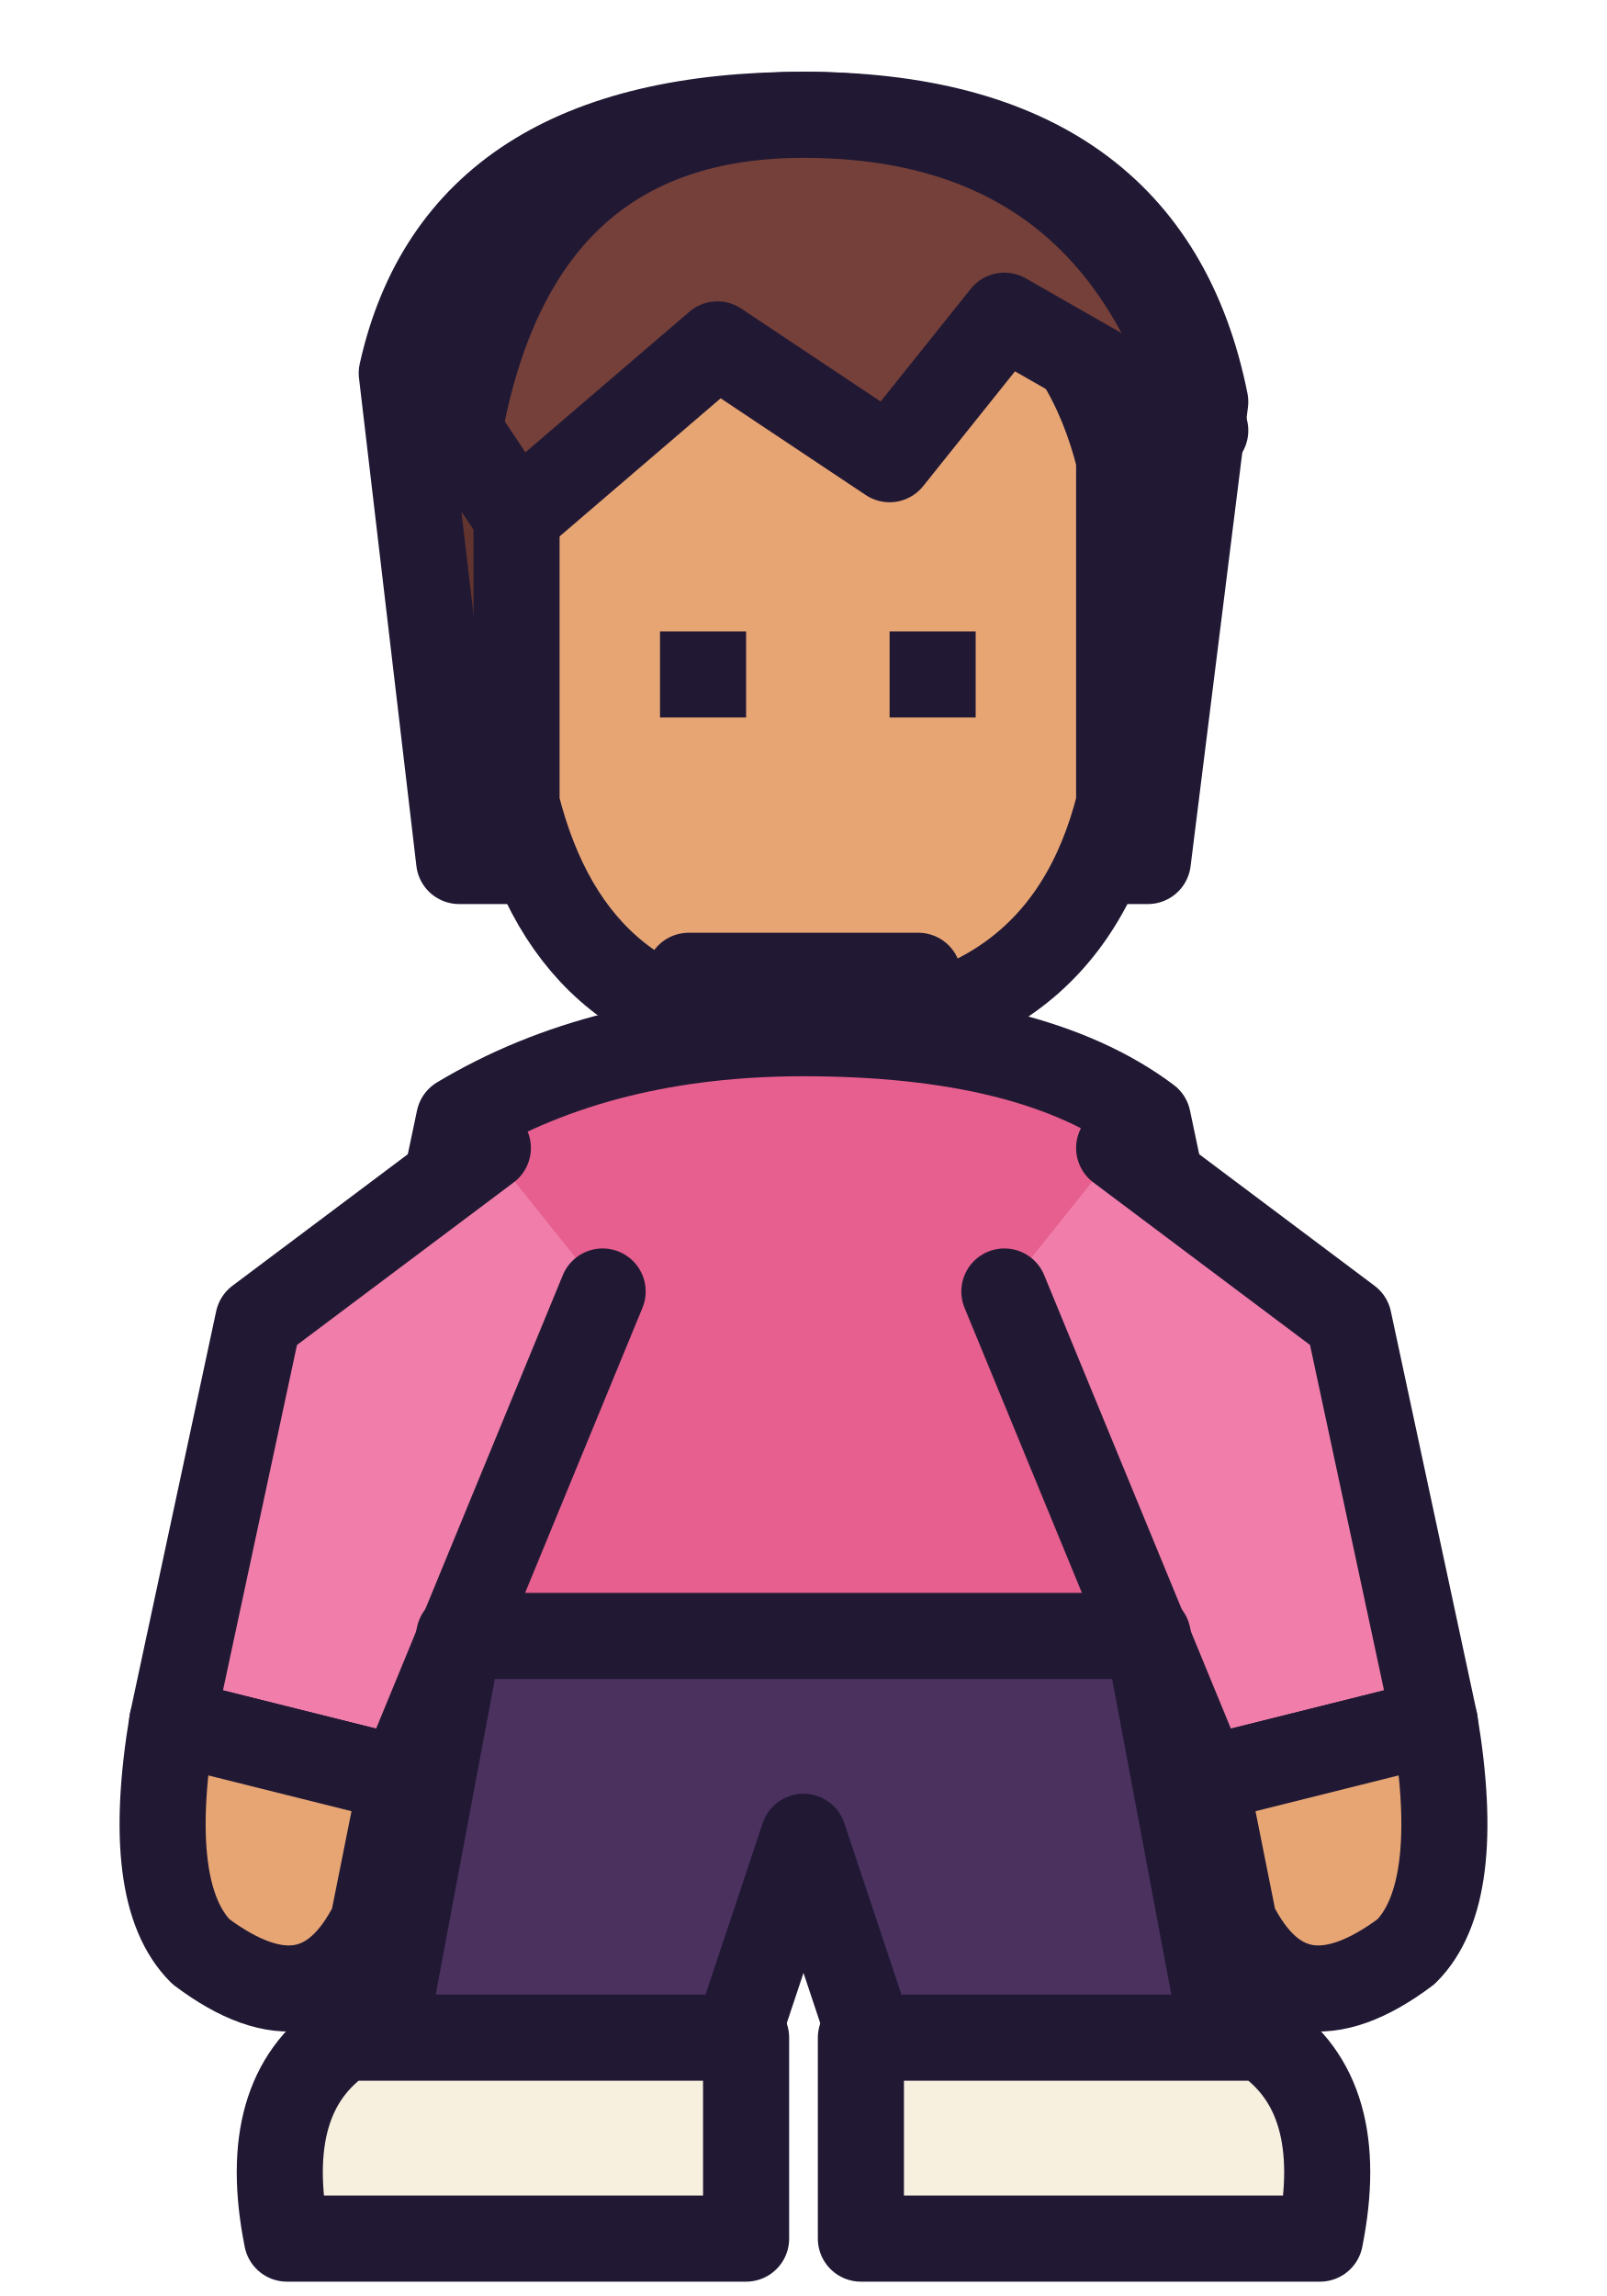
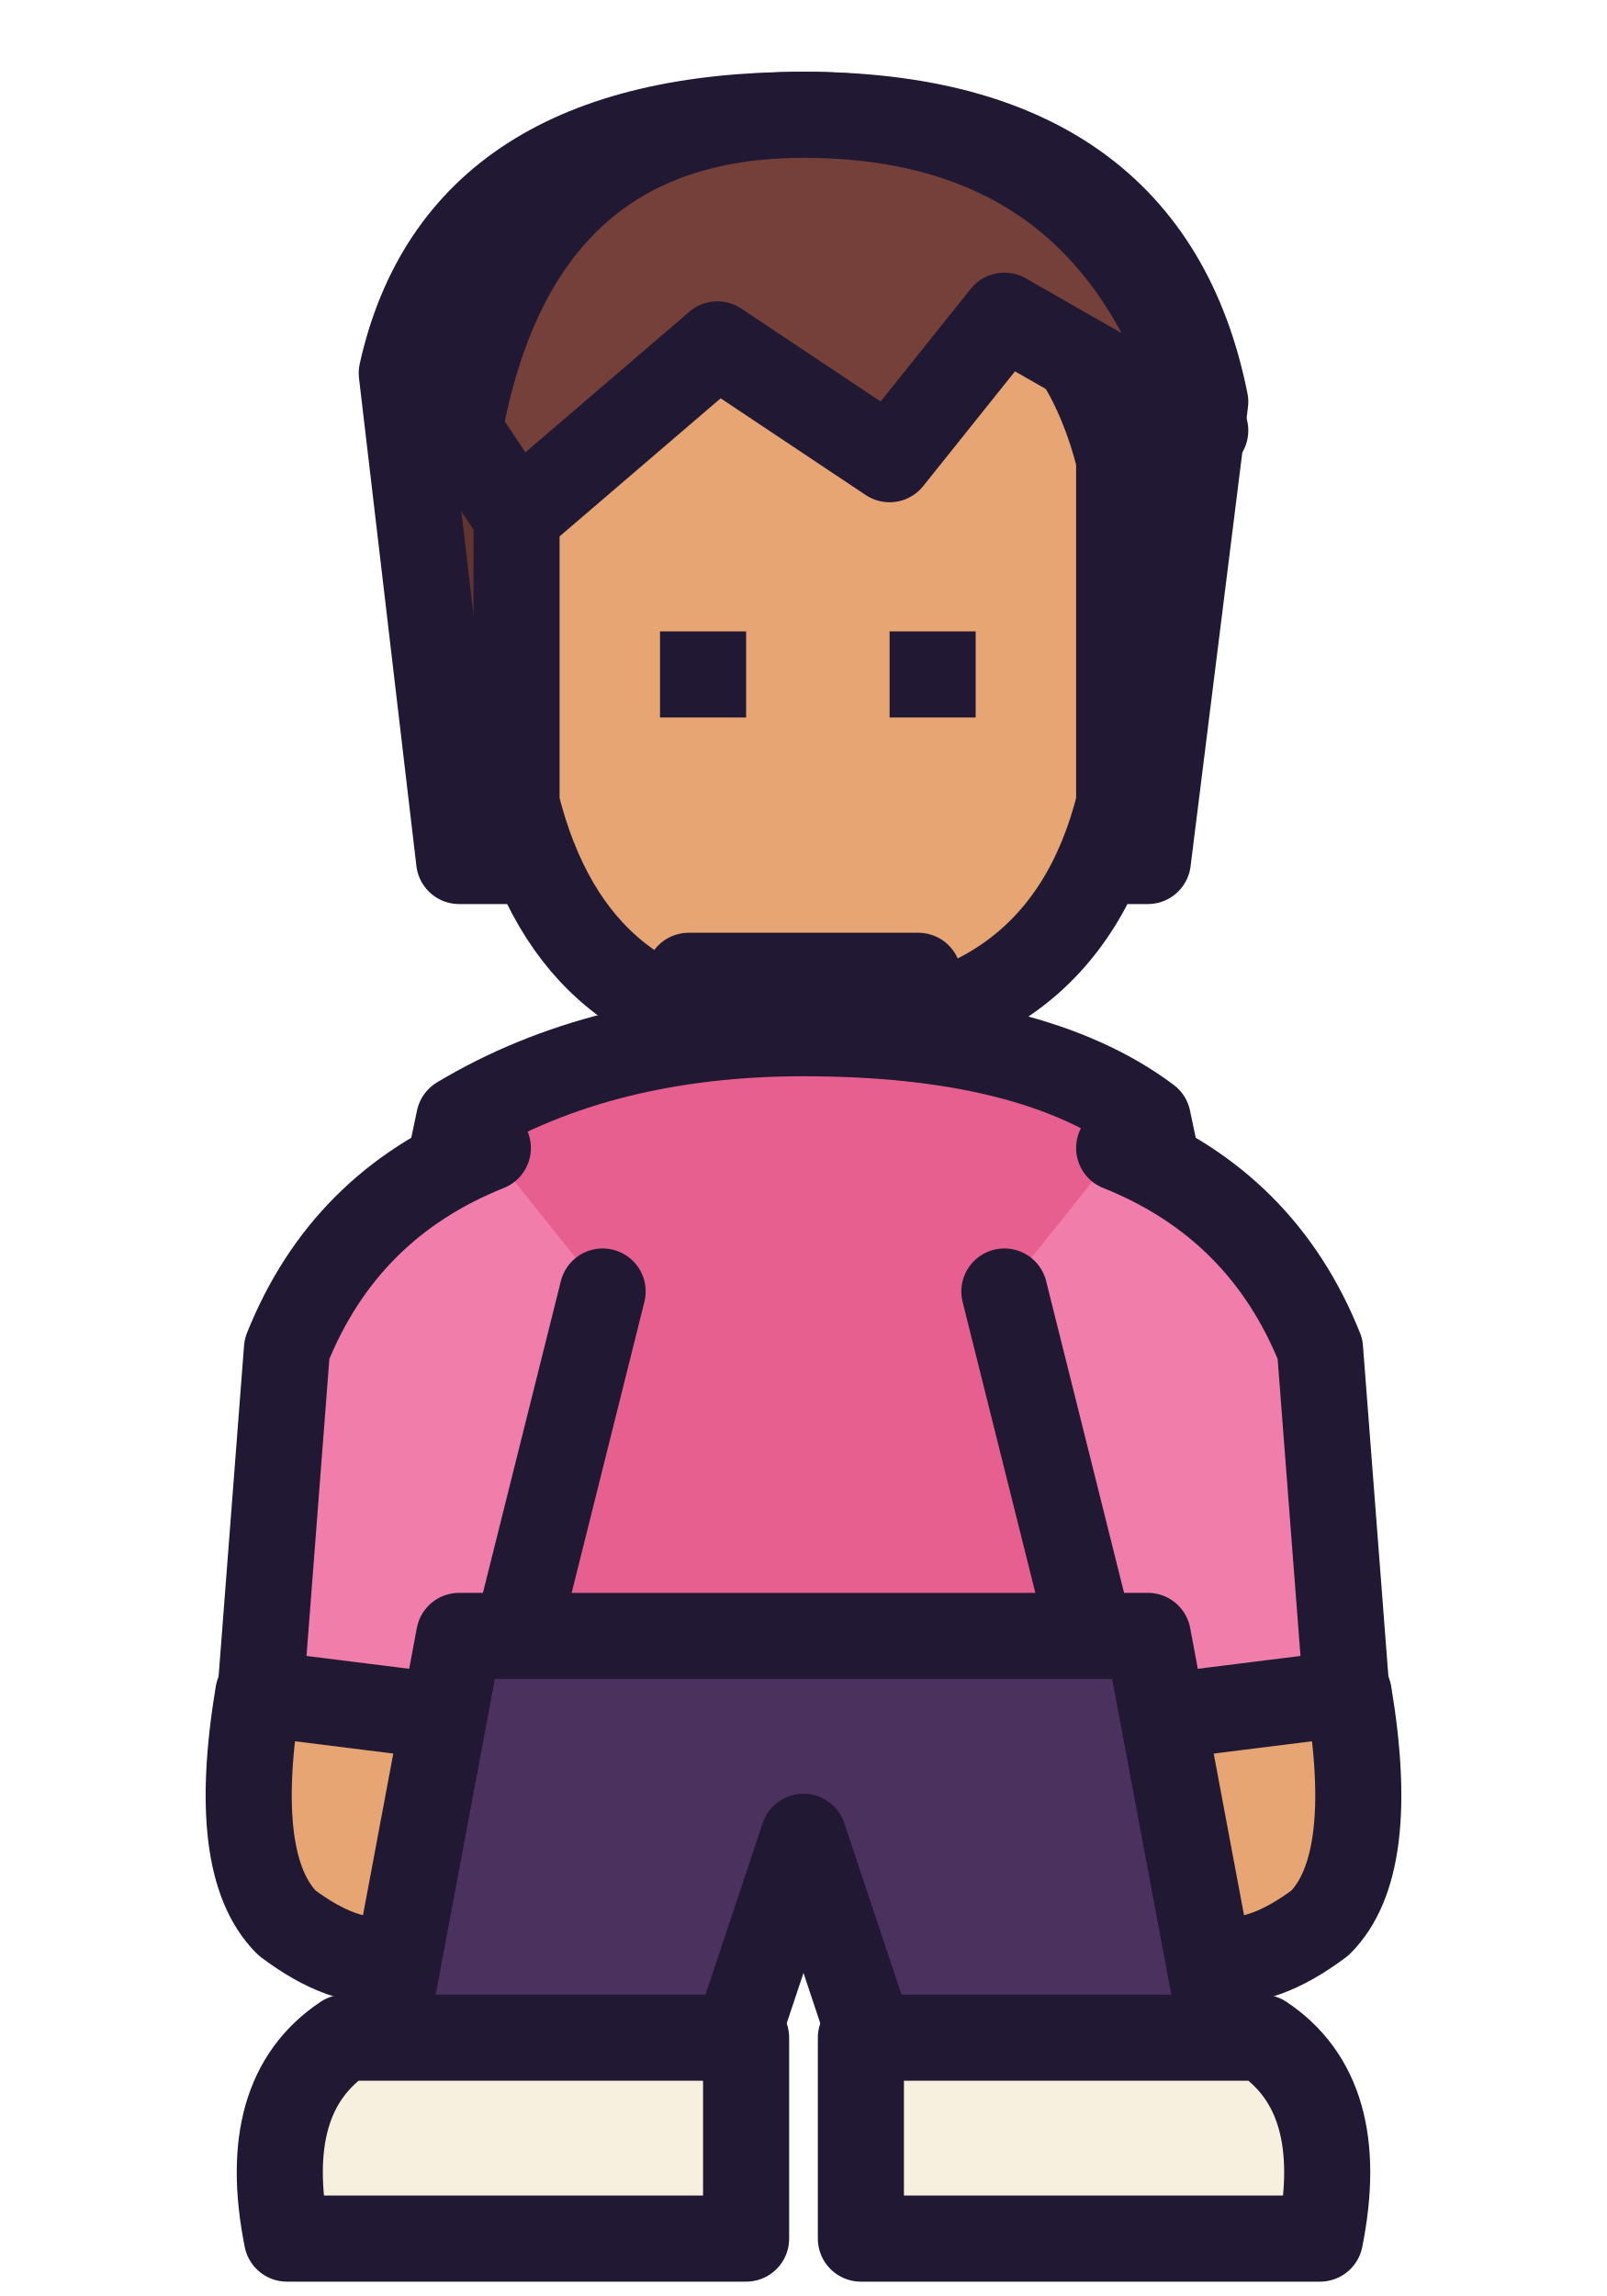
<svg xmlns="http://www.w3.org/2000/svg" width="56" height="80" viewBox="0 0 56 80">
  <g stroke="#211934" stroke-width="3" stroke-linecap="round" stroke-linejoin="round">
    <path fill="#62342f" d="M14 13Q16 4 28 4t14 10l-2 16H16z" />
    <path fill="#e7a574" d="M18 15q2-7 10-7 9 0 11 8v12q-2 8-11 8-8 0-10-8z" />
    <path fill="#754039" d="M16 15q2-11 12-11 11 0 14 11l-7-4-4 5-6-4-7 6z" />
    <path fill="#211934" stroke="none" d="M23 22h3v3h-3zm8 0h3v3h-3z" />
    <path fill="#e7a574" d="M24 34h8v6h-8z" />
    <path fill="#e65f8e" d="M16 39q5-3 12-3 8 0 12 3l4 19H12z" />
-     <path fill="#f17eaa" d="m17 40-8 6-3 14 8 2 7-17m18-5 8 6 3 14-8 2-7-17" />
-     <path fill="#e7a574" d="m6 60 8 2-1 5q-2 4-6 1-2-2-1-8Zm44 0-8 2 1 5q2 4 6 1 2-2 1-8Z" />
+     <path fill="#f17eaa" d="M17 40q-5 2-7 7L9 60l8 1 4-16m18-5q5 2 7 7l1 13-8 1-4-16" />
+     <path fill="#e7a574" d="m9 59 8 1-1 6q-2 4-6 1-2-2-1-8Zm38 0-8 1 1 6q2 4 6 1 2-2 1-8Z" />
    <path fill="#4a315e" d="M16 57h24l3 16H31l-3-9-3 9H13z" />
    <path fill="#f7f0df" d="M12 71h14v7H10q-1-5 2-7Zm18 0h14q3 2 2 7H30z" />
  </g>
</svg>
